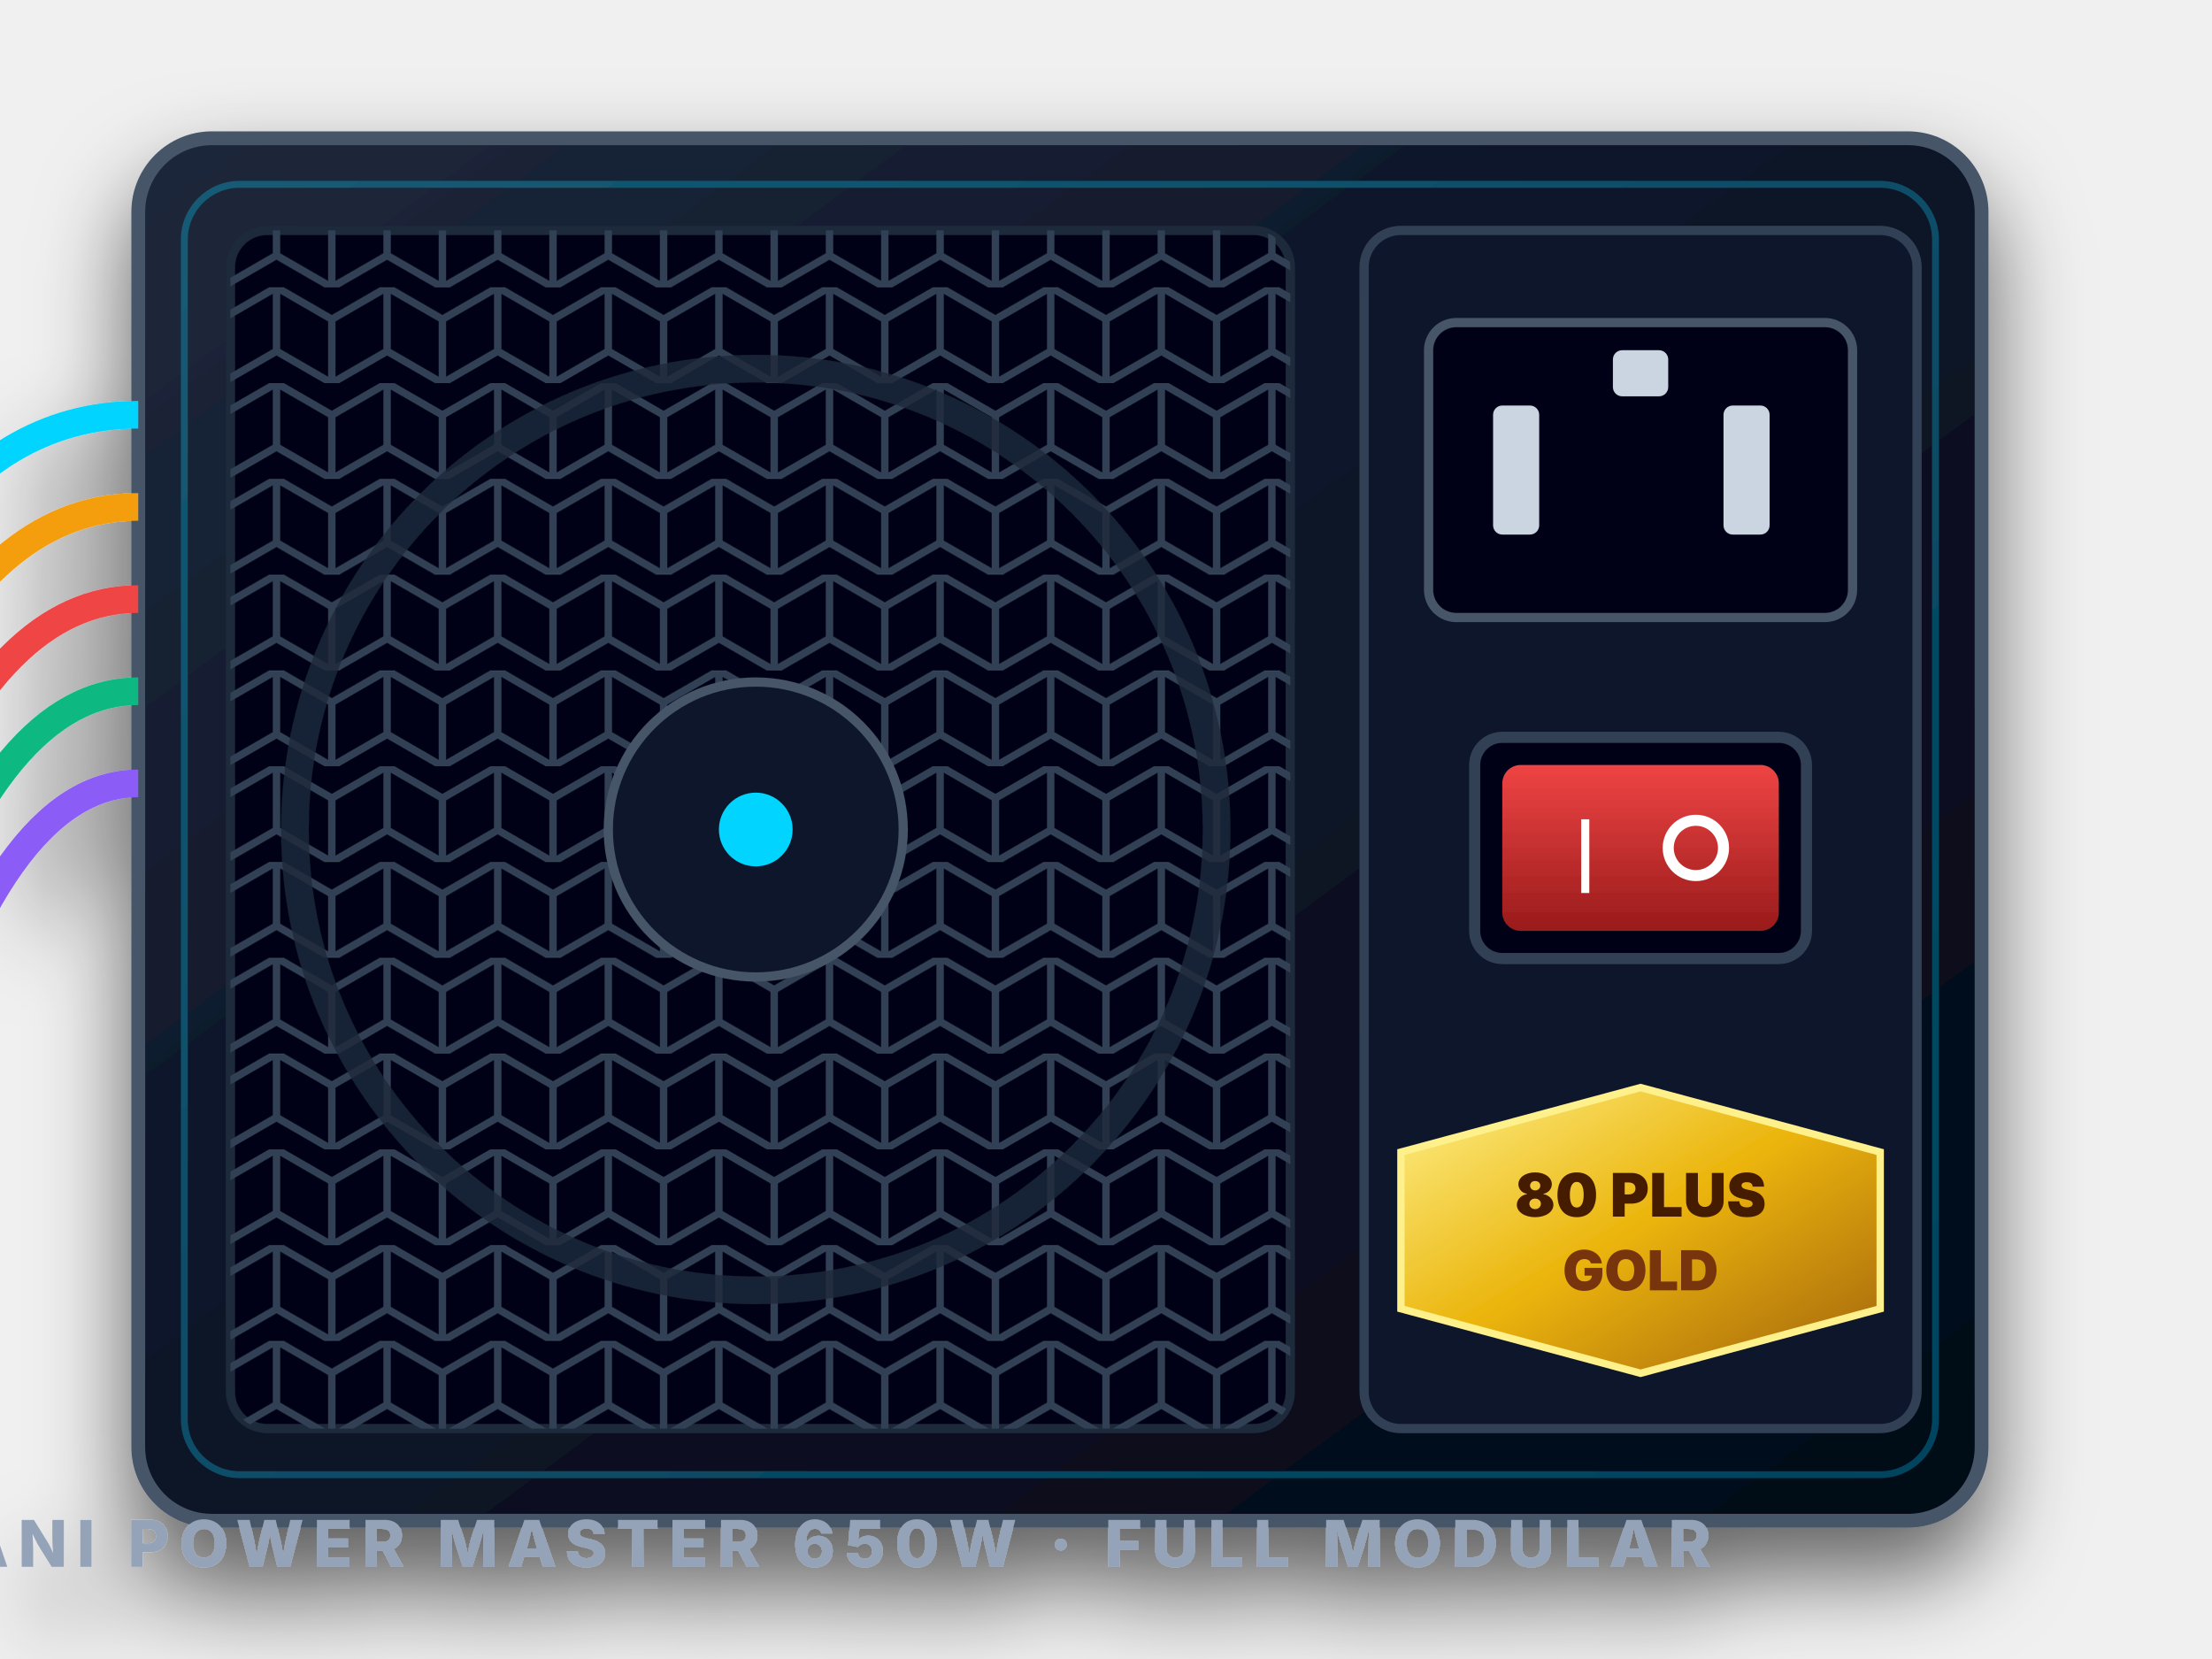
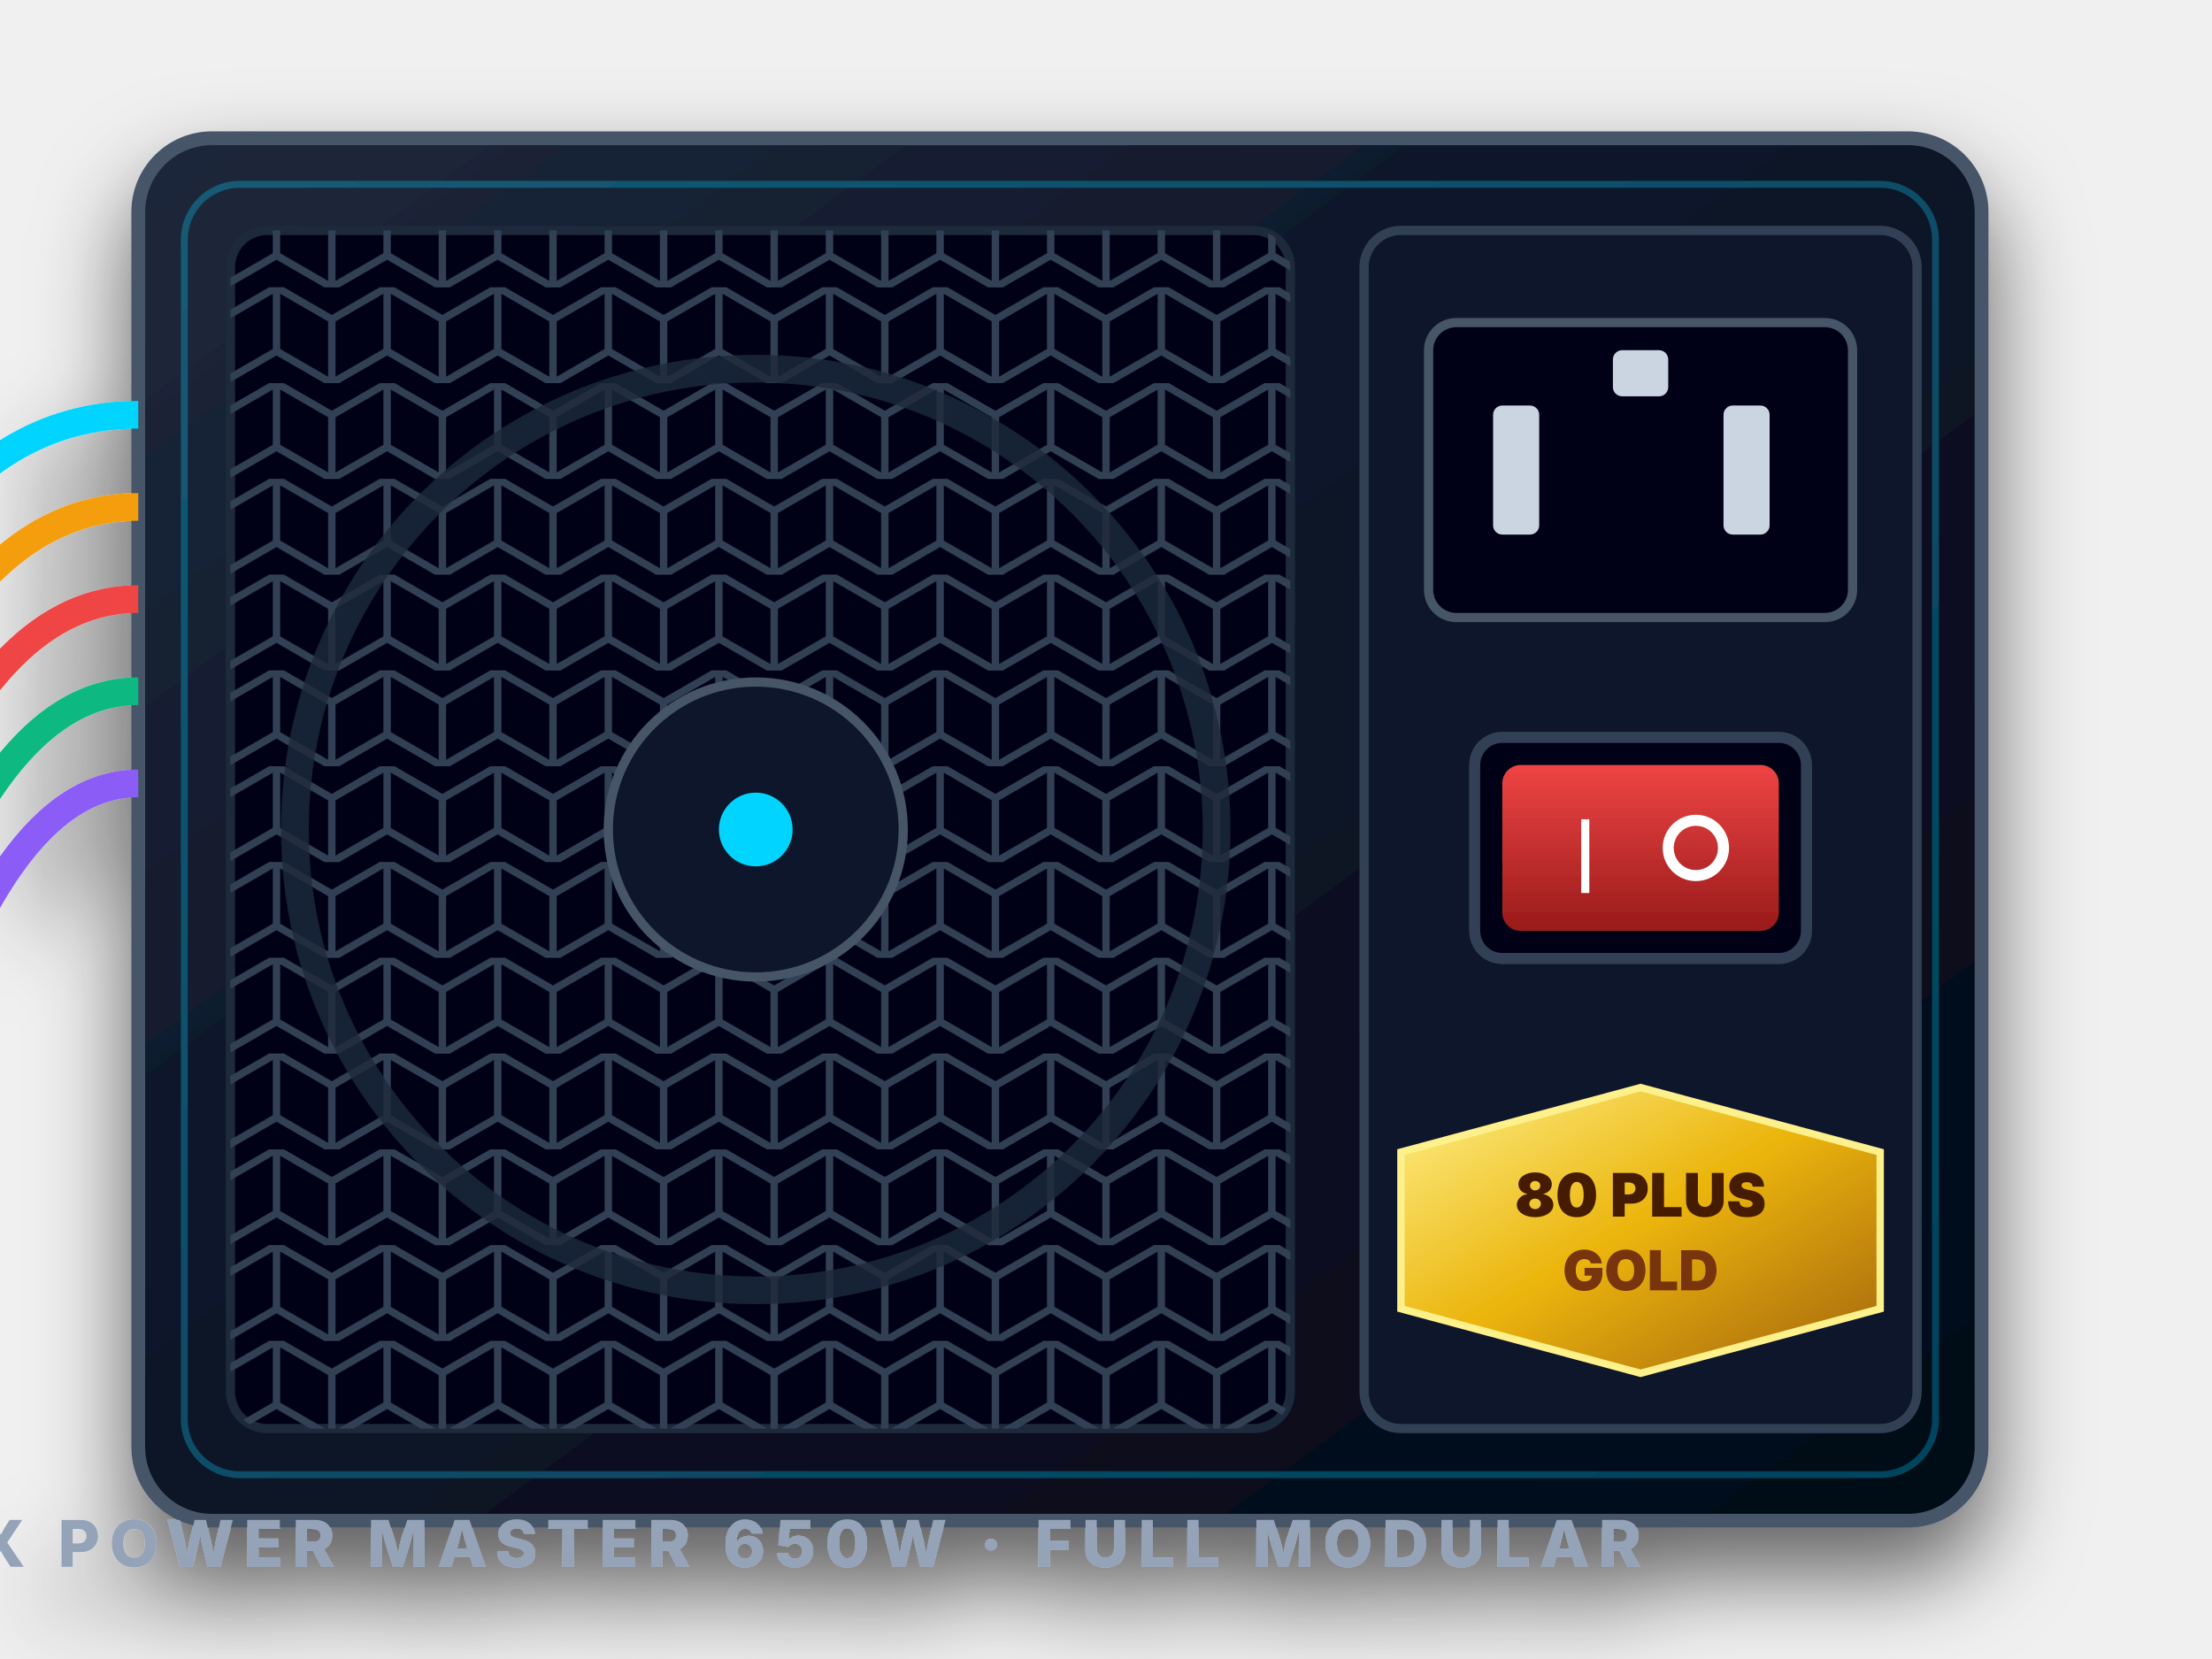
<svg xmlns="http://www.w3.org/2000/svg" viewBox="0 0 240 180" width="100%" height="100%">
  <defs>
    <linearGradient id="psu-body" x1="0%" y1="0%" x2="100%" y2="100%">
      <stop offset="0%" stop-color="#1e293b" />
      <stop offset="40%" stop-color="#0f172a" />
      <stop offset="100%" stop-color="#020617" />
    </linearGradient>
    <linearGradient id="gold-badge" x1="0%" y1="0%" x2="100%" y2="100%">
      <stop offset="0%" stop-color="#fef08a" />
      <stop offset="50%" stop-color="#eab308" />
      <stop offset="100%" stop-color="#a16207" />
    </linearGradient>
    <linearGradient id="switch-red" x1="0%" y1="0%" x2="0%" y2="100%">
      <stop offset="0%" stop-color="#ef4444" />
      <stop offset="100%" stop-color="#991b1b" />
    </linearGradient>
    <pattern id="honeycomb" width="12" height="10.392" patternUnits="userSpaceOnUse">
      <path d="M 6,0 L 12,3.464 L 12,10.392 L 6,6.928 Z M 0,3.464 L 6,0 L 6,6.928 L 0,10.392 Z" fill="none" stroke="#334155" stroke-width="0.8" />
    </pattern>
    <filter id="psu-shadow" x="-5%" y="-10%" width="115%" height="125%">
      <feDropShadow dx="0" dy="5" stdDeviation="5" flood-color="#000000" flood-opacity="0.6" />
    </filter>
  </defs>
  <g filter="url(#psu-shadow)">
    <rect x="15" y="15" width="200" height="150" rx="8" fill="url(#psu-body)" stroke="#475569" stroke-width="1.5" />
    <rect x="20" y="20" width="190" height="140" rx="6" fill="none" stroke="#00D4FF" stroke-width="0.75" opacity="0.3" />
    <rect x="25" y="25" width="115" height="130" rx="4" fill="#020617" stroke="#1e293b" stroke-width="1" />
    <rect x="25" y="25" width="115" height="130" rx="4" fill="url(#honeycomb)" />
    <circle cx="82" cy="90" r="50" fill="none" stroke="#1e293b" stroke-width="3" opacity="0.8" />
    <circle cx="82" cy="90" r="16" fill="#0f172a" stroke="#475569" stroke-width="1" />
    <circle cx="82" cy="90" r="4" fill="#00D4FF" />
    <rect x="148" y="25" width="60" height="130" rx="4" fill="#0f172a" stroke="#334155" stroke-width="1" />
    <rect x="155" y="35" width="46" height="32" rx="3" fill="#020617" stroke="#475569" stroke-width="1" />
    <rect x="162" y="44" width="5" height="14" rx="1" fill="#cbd5e1" />
    <rect x="187" y="44" width="5" height="14" rx="1" fill="#cbd5e1" />
    <rect x="175" y="38" width="6" height="5" rx="1" fill="#cbd5e1" />
    <rect x="160" y="80" width="36" height="24" rx="3" fill="#020617" stroke="#334155" stroke-width="1.2" />
    <rect x="163" y="83" width="30" height="18" rx="2" fill="url(#switch-red)" />
    <text x="172" y="95" font-family="monospace" font-size="8" font-weight="900" fill="#ffffff" text-anchor="middle">|</text>
    <circle cx="184" cy="92" r="3" fill="none" stroke="#ffffff" stroke-width="1.2" />
    <g transform="translate(152, 118)">
      <polygon points="26,0 52,7 52,24 26,31 0,24 0,7" fill="url(#gold-badge)" stroke="#fef08a" stroke-width="0.8" />
      <text x="26" y="14" font-family="'Inter', sans-serif" font-size="6.5" font-weight="900" fill="#451a03" text-anchor="middle">80 PLUS</text>
      <text x="26" y="22" font-family="'Inter', sans-serif" font-size="6" font-weight="900" fill="#78350f" text-anchor="middle">GOLD</text>
    </g>
    <g stroke="#0f172a" stroke-width="3" fill="none">
      <path d="M 15,45 Q 0,45 -10,60" stroke="#00D4FF" stroke-width="3" />
      <path d="M 15,55 Q 0,55 -10,75" stroke="#f59e0b" stroke-width="3" />
      <path d="M 15,65 Q 0,65 -10,90" stroke="#ef4444" stroke-width="3" />
      <path d="M 15,75 Q 0,75 -10,105" stroke="#10b981" stroke-width="3" />
      <path d="M 15,85 Q 0,85 -10,120" stroke="#8b5cf6" stroke-width="3" />
    </g>
    <text x="82" y="170" font-family="'Inter', sans-serif" font-size="7" font-weight="800" fill="#94a3b8" text-anchor="middle" letter-spacing="1">
-       FANANI POWER MASTER 650W · FULL MODULAR
+       ATX POWER MASTER 650W · FULL MODULAR
    </text>
  </g>
</svg>
